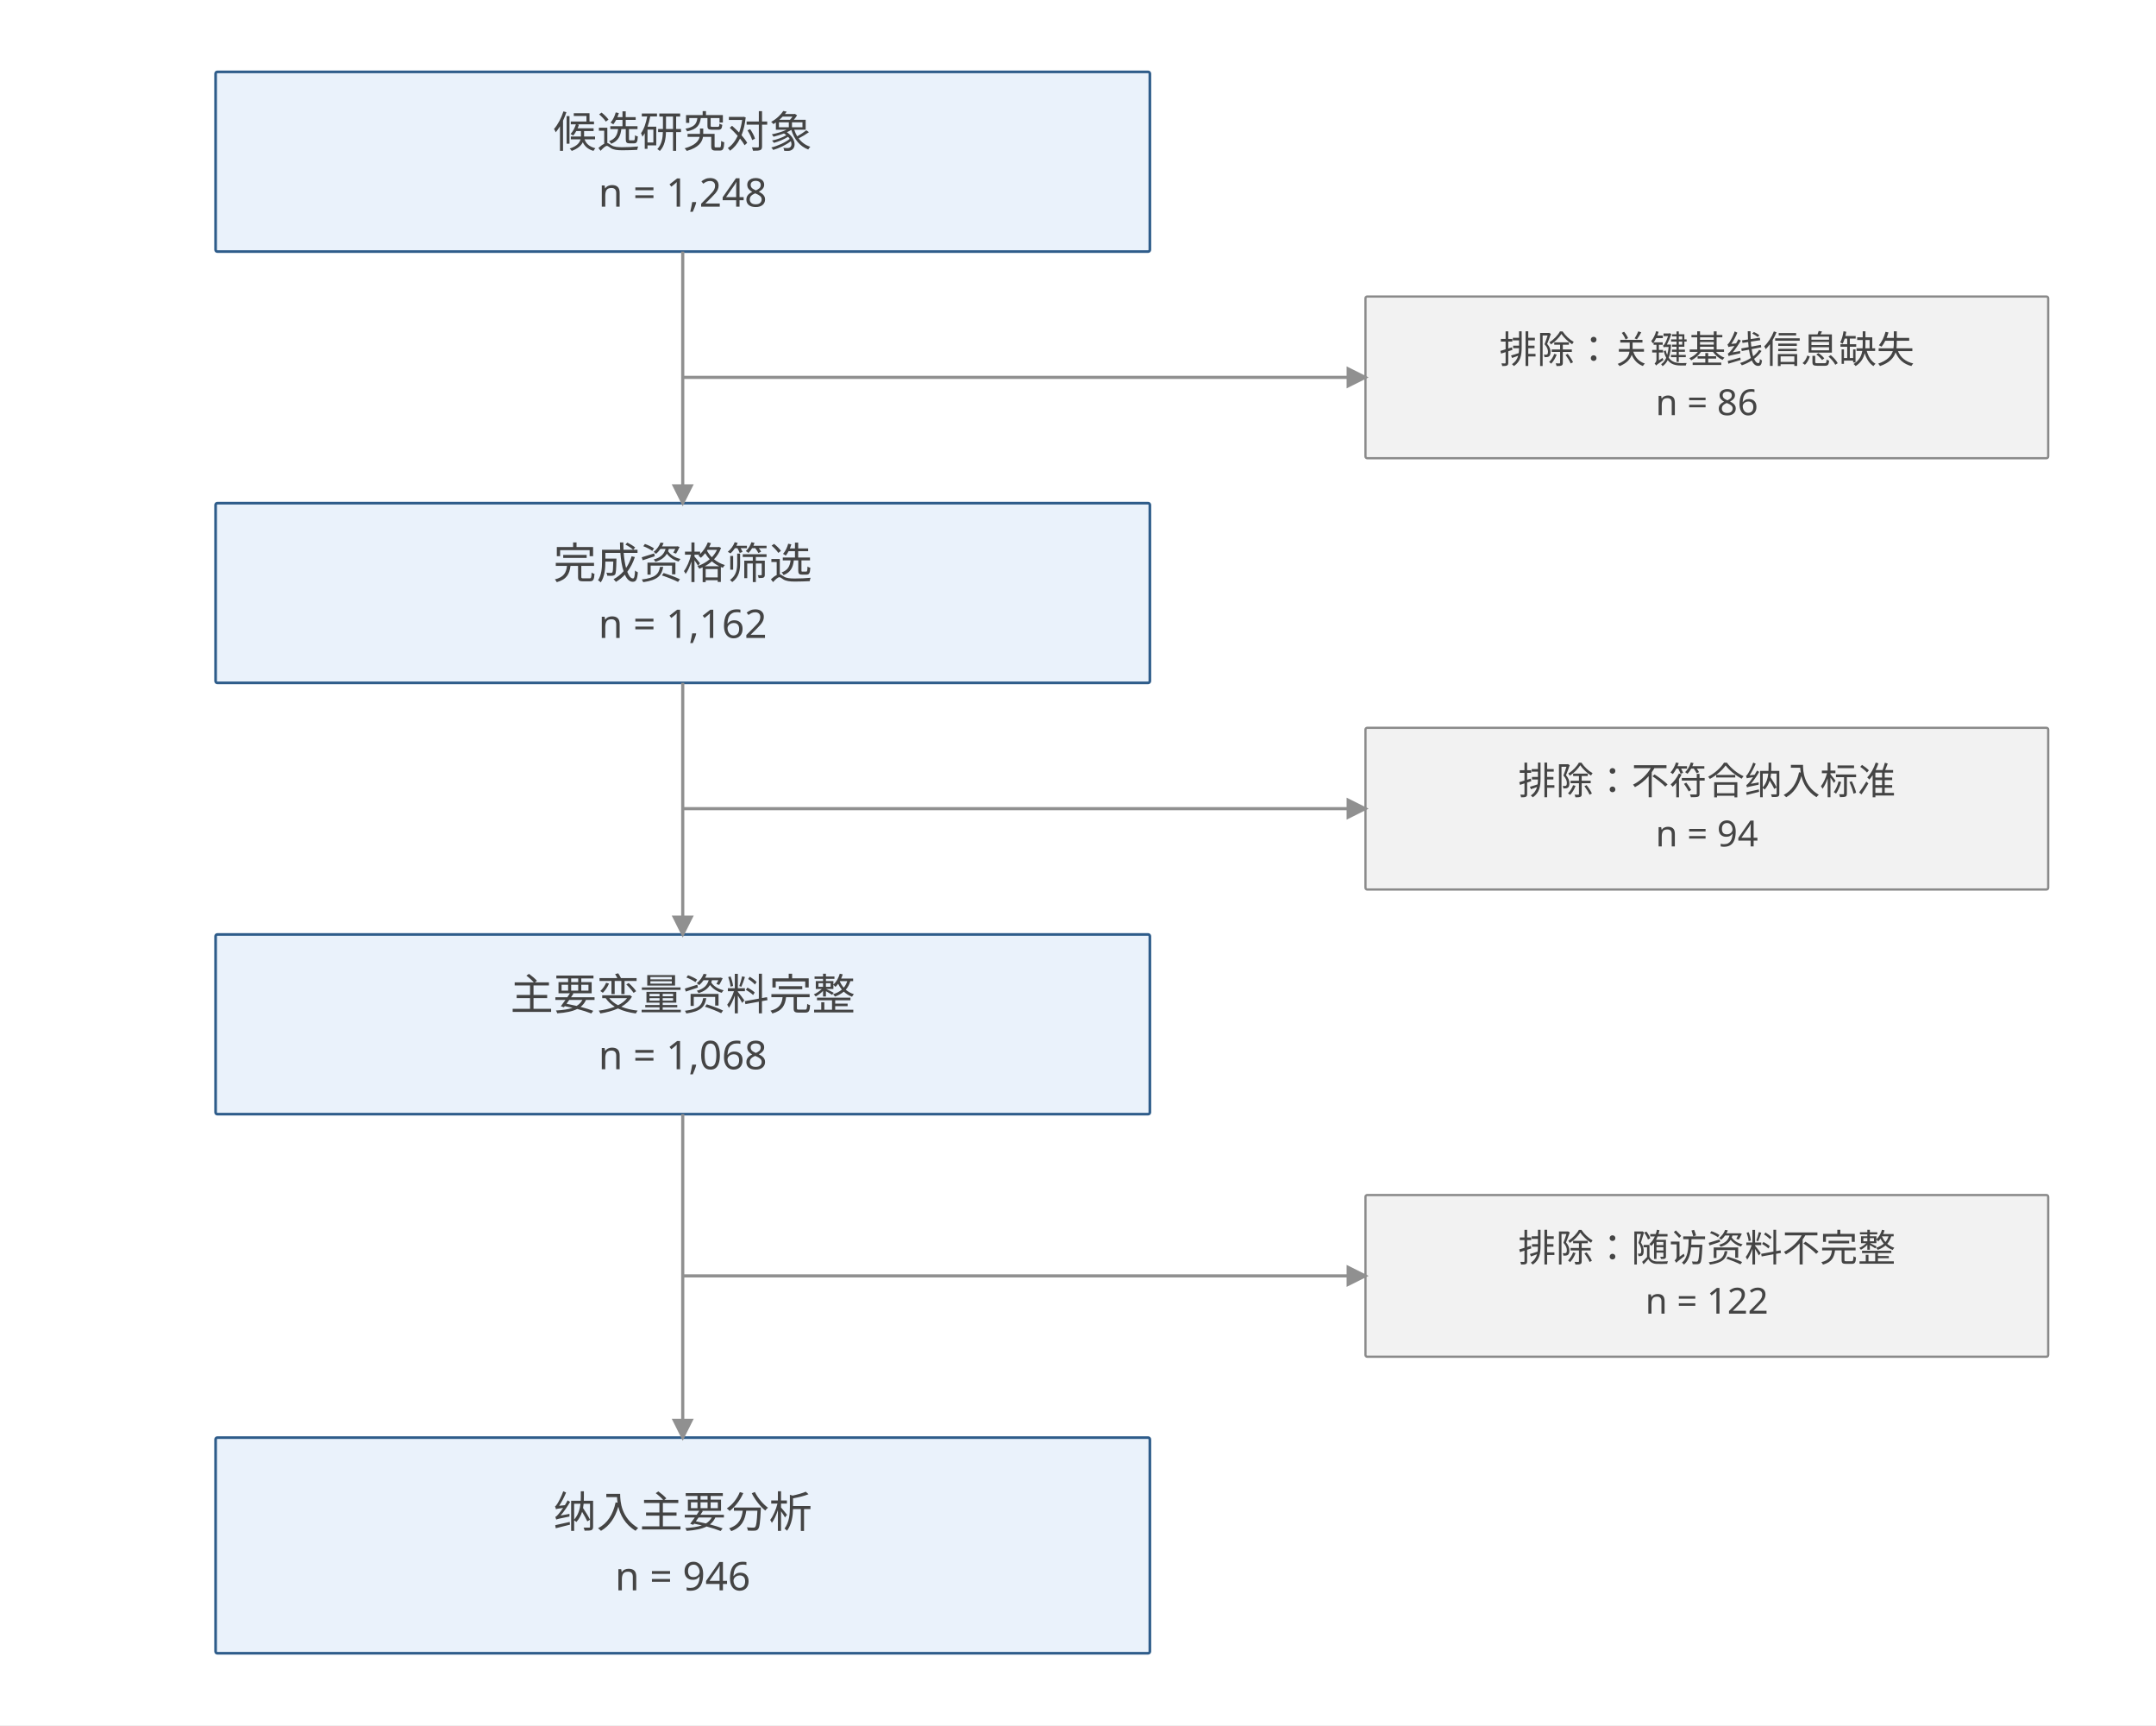
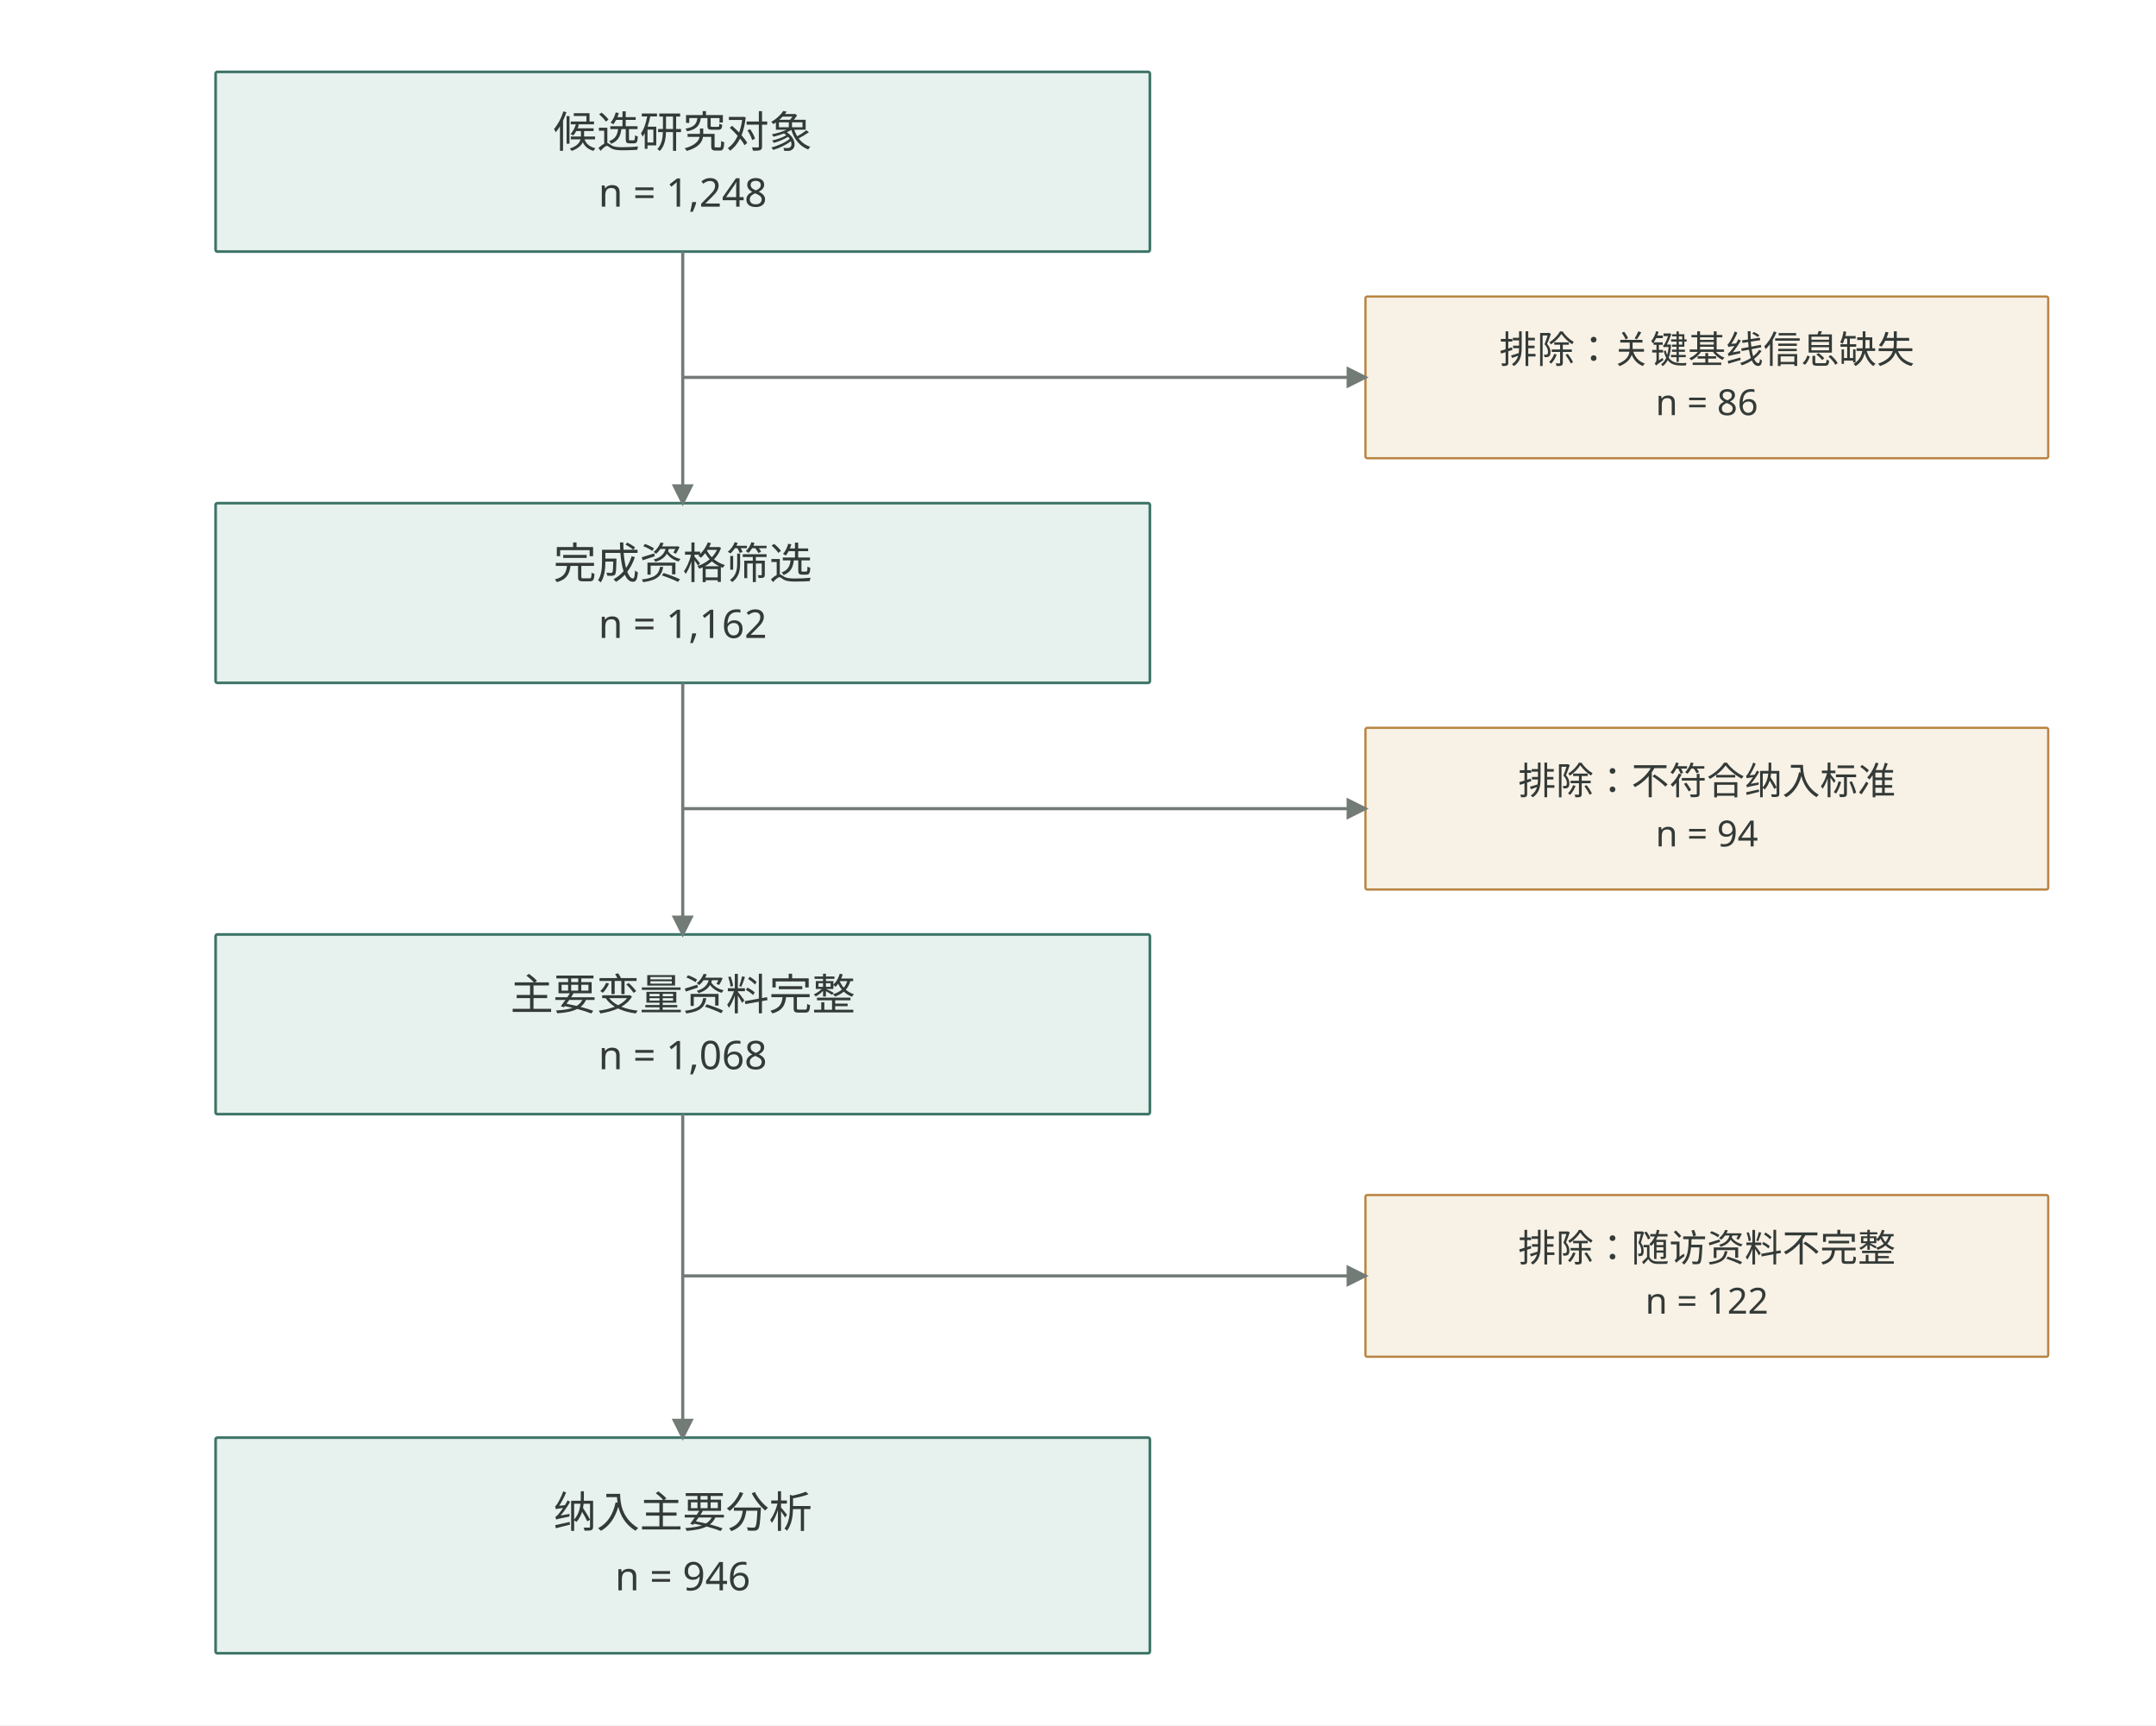
<svg xmlns="http://www.w3.org/2000/svg" viewBox="0 0 1200 960" font-family="Source Han Sans SC, Microsoft YaHei, PingFang SC, sans-serif">
  <defs>
    <marker id="arrow" markerWidth="7" markerHeight="7" refX="6" refY="3.5" orient="auto" markerUnits="strokeWidth">
-       <path d="M0,0 L7,3.5 L0,7 Z" fill="#909090" />
+       <path d="M0,0 L7,3.5 L0,7 Z" fill="#737B77" />
    </marker>
  </defs>
  <rect data-role="canvas" x="0" y="0" width="1200" height="960" fill="#FFFFFF" />
-   <rect id="candidate" data-role="flow-main" data-layer="main" x="120" y="40" width="520" height="100" rx="1" fill="#EAF2FB" stroke="#2E5C8A" stroke-width="1.5" />
-   <text data-role="flow-label" x="380" y="82" text-anchor="middle" fill="#444444" font-size="24" font-weight="500">候选研究对象</text>
-   <text data-role="flow-label" x="380" y="115" text-anchor="middle" fill="#444444" font-size="22" font-weight="400">n = 1,248</text>
-   <rect id="eligible" data-role="flow-main" data-layer="main" x="120" y="280" width="520" height="100" rx="1" fill="#EAF2FB" stroke="#2E5C8A" stroke-width="1.5" />
-   <text data-role="flow-label" x="380" y="322" text-anchor="middle" fill="#444444" font-size="24" font-weight="500">完成资格筛选</text>
-   <text data-role="flow-label" x="380" y="355" text-anchor="middle" fill="#444444" font-size="22" font-weight="400">n = 1,162</text>
-   <rect id="complete" data-role="flow-main" data-layer="main" x="120" y="520" width="520" height="100" rx="1" fill="#EAF2FB" stroke="#2E5C8A" stroke-width="1.5" />
-   <text data-role="flow-label" x="380" y="562" text-anchor="middle" fill="#444444" font-size="24" font-weight="500">主要变量资料完整</text>
-   <text data-role="flow-label" x="380" y="595" text-anchor="middle" fill="#444444" font-size="22" font-weight="400">n = 1,068</text>
-   <rect id="analysis" data-role="flow-terminal" data-layer="terminal" x="120" y="800" width="520" height="120" rx="1" fill="#EAF2FB" stroke="#2E5C8A" stroke-width="1.5" />
-   <text data-role="flow-label" x="380" y="850" text-anchor="middle" fill="#444444" font-size="24" font-weight="500">纳入主要分析</text>
-   <text data-role="flow-label" x="380" y="885" text-anchor="middle" fill="#444444" font-size="22" font-weight="400">n = 946</text>
-   <rect id="exclude-missing" data-role="flow-exclusion" data-layer="exclusions" x="760" y="165" width="380" height="90" rx="1" fill="#F2F2F2" stroke="#8A8A8A" stroke-width="1.25" />
-   <text data-role="flow-label" x="950" y="202" text-anchor="middle" fill="#444444" font-size="21" font-weight="400">排除：关键基线信息缺失</text>
-   <text data-role="flow-label" x="950" y="231" text-anchor="middle" fill="#444444" font-size="20" font-weight="400">n = 86</text>
-   <rect id="exclude-ineligible" data-role="flow-exclusion" data-layer="exclusions" x="760" y="405" width="380" height="90" rx="1" fill="#F2F2F2" stroke="#8A8A8A" stroke-width="1.25" />
-   <text data-role="flow-label" x="950" y="442" text-anchor="middle" fill="#444444" font-size="21" font-weight="400">排除：不符合纳入标准</text>
-   <text data-role="flow-label" x="950" y="471" text-anchor="middle" fill="#444444" font-size="20" font-weight="400">n = 94</text>
-   <rect id="exclude-followup" data-role="flow-exclusion" data-layer="exclusions" x="760" y="665" width="380" height="90" rx="1" fill="#F2F2F2" stroke="#8A8A8A" stroke-width="1.25" />
-   <text data-role="flow-label" x="950" y="702" text-anchor="middle" fill="#444444" font-size="21" font-weight="400">排除：随访资料不完整</text>
-   <text data-role="flow-label" x="950" y="731" text-anchor="middle" fill="#444444" font-size="20" font-weight="400">n = 122</text>
-   <path data-role="connector" data-arrow="true" d="M380 140 V280" fill="none" stroke="#909090" stroke-width="1.75" marker-end="url(#arrow)" />
-   <path data-role="connector" data-arrow="true" d="M380 210 H760" fill="none" stroke="#909090" stroke-width="1.75" marker-end="url(#arrow)" />
-   <path data-role="connector" data-arrow="true" d="M380 380 V520" fill="none" stroke="#909090" stroke-width="1.75" marker-end="url(#arrow)" />
-   <path data-role="connector" data-arrow="true" d="M380 450 H760" fill="none" stroke="#909090" stroke-width="1.75" marker-end="url(#arrow)" />
-   <path data-role="connector" data-arrow="true" d="M380 620 V800" fill="none" stroke="#909090" stroke-width="1.75" marker-end="url(#arrow)" />
-   <path data-role="connector" data-arrow="true" d="M380 710 H760" fill="none" stroke="#909090" stroke-width="1.75" marker-end="url(#arrow)" />
+   <rect id="candidate" data-role="flow-main" data-tone="primary" data-layer="main" x="120" y="40" width="520" height="100" rx="1" fill="#E7F1ED" stroke="#3D7467" stroke-width="1.5" />
+   <text data-role="flow-label" x="380" y="82" text-anchor="middle" fill="#333A37" font-size="24" font-weight="500">候选研究对象</text>
+   <text data-role="flow-label" x="380" y="115" text-anchor="middle" fill="#333A37" font-size="22" font-weight="400">n = 1,248</text>
+   <rect id="eligible" data-role="flow-main" data-tone="primary" data-layer="main" x="120" y="280" width="520" height="100" rx="1" fill="#E7F1ED" stroke="#3D7467" stroke-width="1.5" />
+   <text data-role="flow-label" x="380" y="322" text-anchor="middle" fill="#333A37" font-size="24" font-weight="500">完成资格筛选</text>
+   <text data-role="flow-label" x="380" y="355" text-anchor="middle" fill="#333A37" font-size="22" font-weight="400">n = 1,162</text>
+   <rect id="complete" data-role="flow-main" data-tone="primary" data-layer="main" x="120" y="520" width="520" height="100" rx="1" fill="#E7F1ED" stroke="#3D7467" stroke-width="1.5" />
+   <text data-role="flow-label" x="380" y="562" text-anchor="middle" fill="#333A37" font-size="24" font-weight="500">主要变量资料完整</text>
+   <text data-role="flow-label" x="380" y="595" text-anchor="middle" fill="#333A37" font-size="22" font-weight="400">n = 1,068</text>
+   <rect id="analysis" data-role="flow-terminal" data-tone="primary" data-layer="terminal" x="120" y="800" width="520" height="120" rx="1" fill="#E7F1ED" stroke="#3D7467" stroke-width="1.5" />
+   <text data-role="flow-label" x="380" y="850" text-anchor="middle" fill="#333A37" font-size="24" font-weight="500">纳入主要分析</text>
+   <text data-role="flow-label" x="380" y="885" text-anchor="middle" fill="#333A37" font-size="22" font-weight="400">n = 946</text>
+   <rect id="exclude-missing" data-role="flow-exclusion" data-tone="secondary" data-layer="exclusions" x="760" y="165" width="380" height="90" rx="1" fill="#F8F1E6" stroke="#B98543" stroke-width="1.25" />
+   <text data-role="flow-label" x="950" y="202" text-anchor="middle" fill="#333A37" font-size="21" font-weight="400">排除：关键基线信息缺失</text>
+   <text data-role="flow-label" x="950" y="231" text-anchor="middle" fill="#333A37" font-size="20" font-weight="400">n = 86</text>
+   <rect id="exclude-ineligible" data-role="flow-exclusion" data-tone="secondary" data-layer="exclusions" x="760" y="405" width="380" height="90" rx="1" fill="#F8F1E6" stroke="#B98543" stroke-width="1.25" />
+   <text data-role="flow-label" x="950" y="442" text-anchor="middle" fill="#333A37" font-size="21" font-weight="400">排除：不符合纳入标准</text>
+   <text data-role="flow-label" x="950" y="471" text-anchor="middle" fill="#333A37" font-size="20" font-weight="400">n = 94</text>
+   <rect id="exclude-followup" data-role="flow-exclusion" data-tone="secondary" data-layer="exclusions" x="760" y="665" width="380" height="90" rx="1" fill="#F8F1E6" stroke="#B98543" stroke-width="1.25" />
+   <text data-role="flow-label" x="950" y="702" text-anchor="middle" fill="#333A37" font-size="21" font-weight="400">排除：随访资料不完整</text>
+   <text data-role="flow-label" x="950" y="731" text-anchor="middle" fill="#333A37" font-size="20" font-weight="400">n = 122</text>
+   <path data-role="connector" data-arrow="true" d="M380 140 V280" fill="none" stroke="#737B77" stroke-width="1.75" marker-end="url(#arrow)" />
+   <path data-role="connector" data-arrow="true" d="M380 210 H760" fill="none" stroke="#737B77" stroke-width="1.75" marker-end="url(#arrow)" />
+   <path data-role="connector" data-arrow="true" d="M380 380 V520" fill="none" stroke="#737B77" stroke-width="1.75" marker-end="url(#arrow)" />
+   <path data-role="connector" data-arrow="true" d="M380 450 H760" fill="none" stroke="#737B77" stroke-width="1.75" marker-end="url(#arrow)" />
+   <path data-role="connector" data-arrow="true" d="M380 620 V800" fill="none" stroke="#737B77" stroke-width="1.75" marker-end="url(#arrow)" />
+   <path data-role="connector" data-arrow="true" d="M380 710 H760" fill="none" stroke="#737B77" stroke-width="1.75" marker-end="url(#arrow)" />
</svg>
